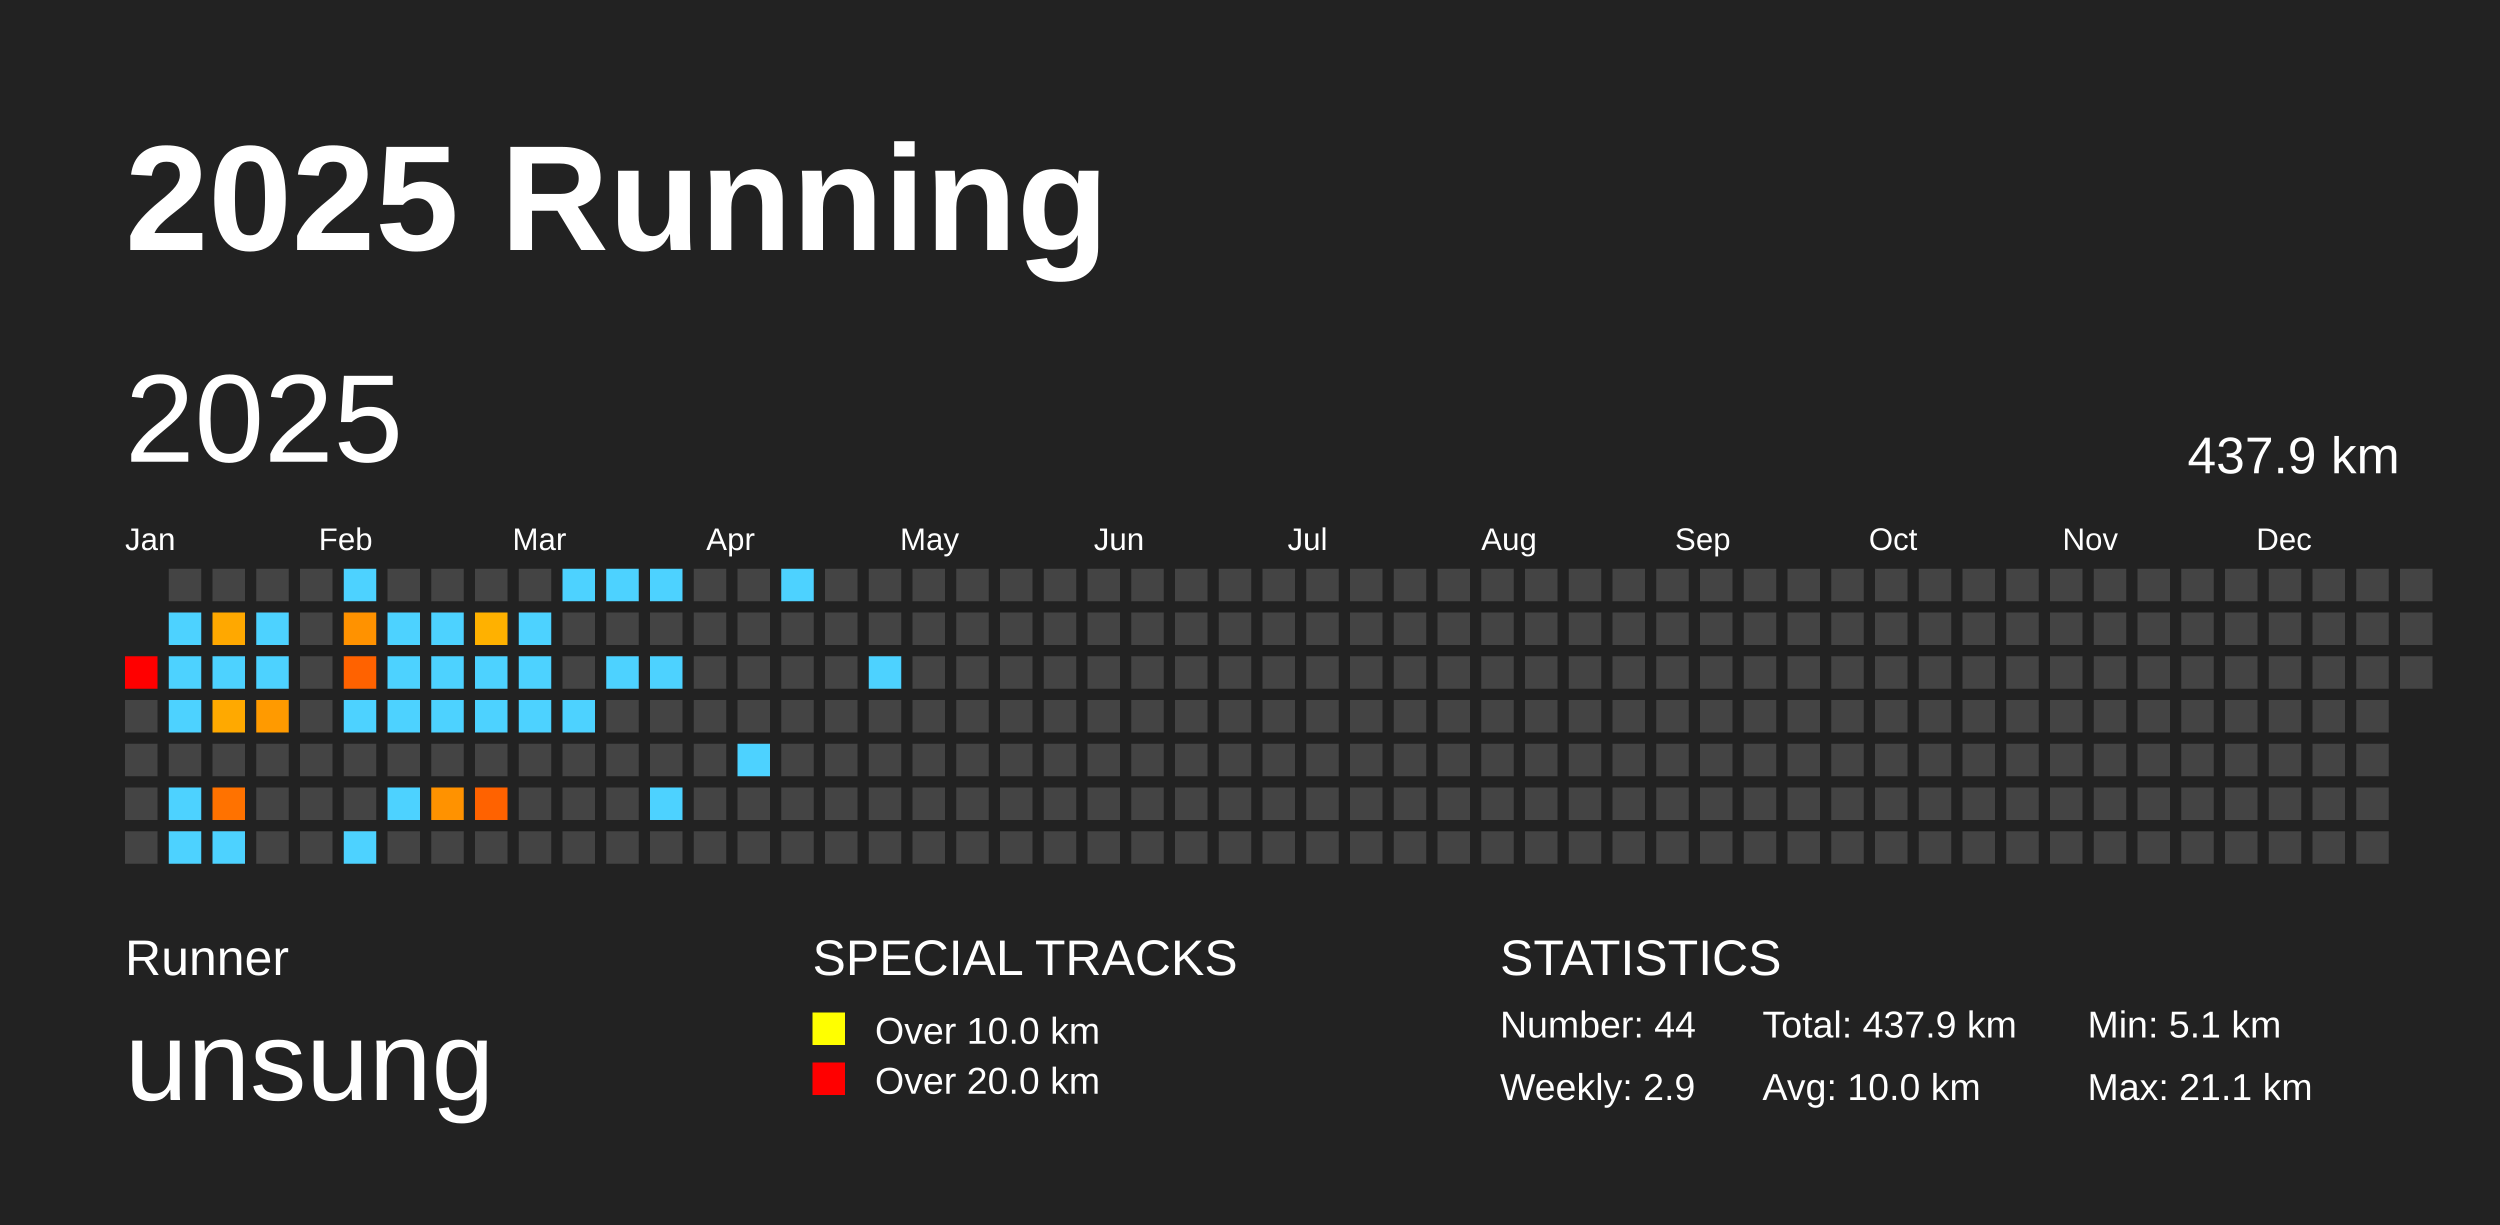
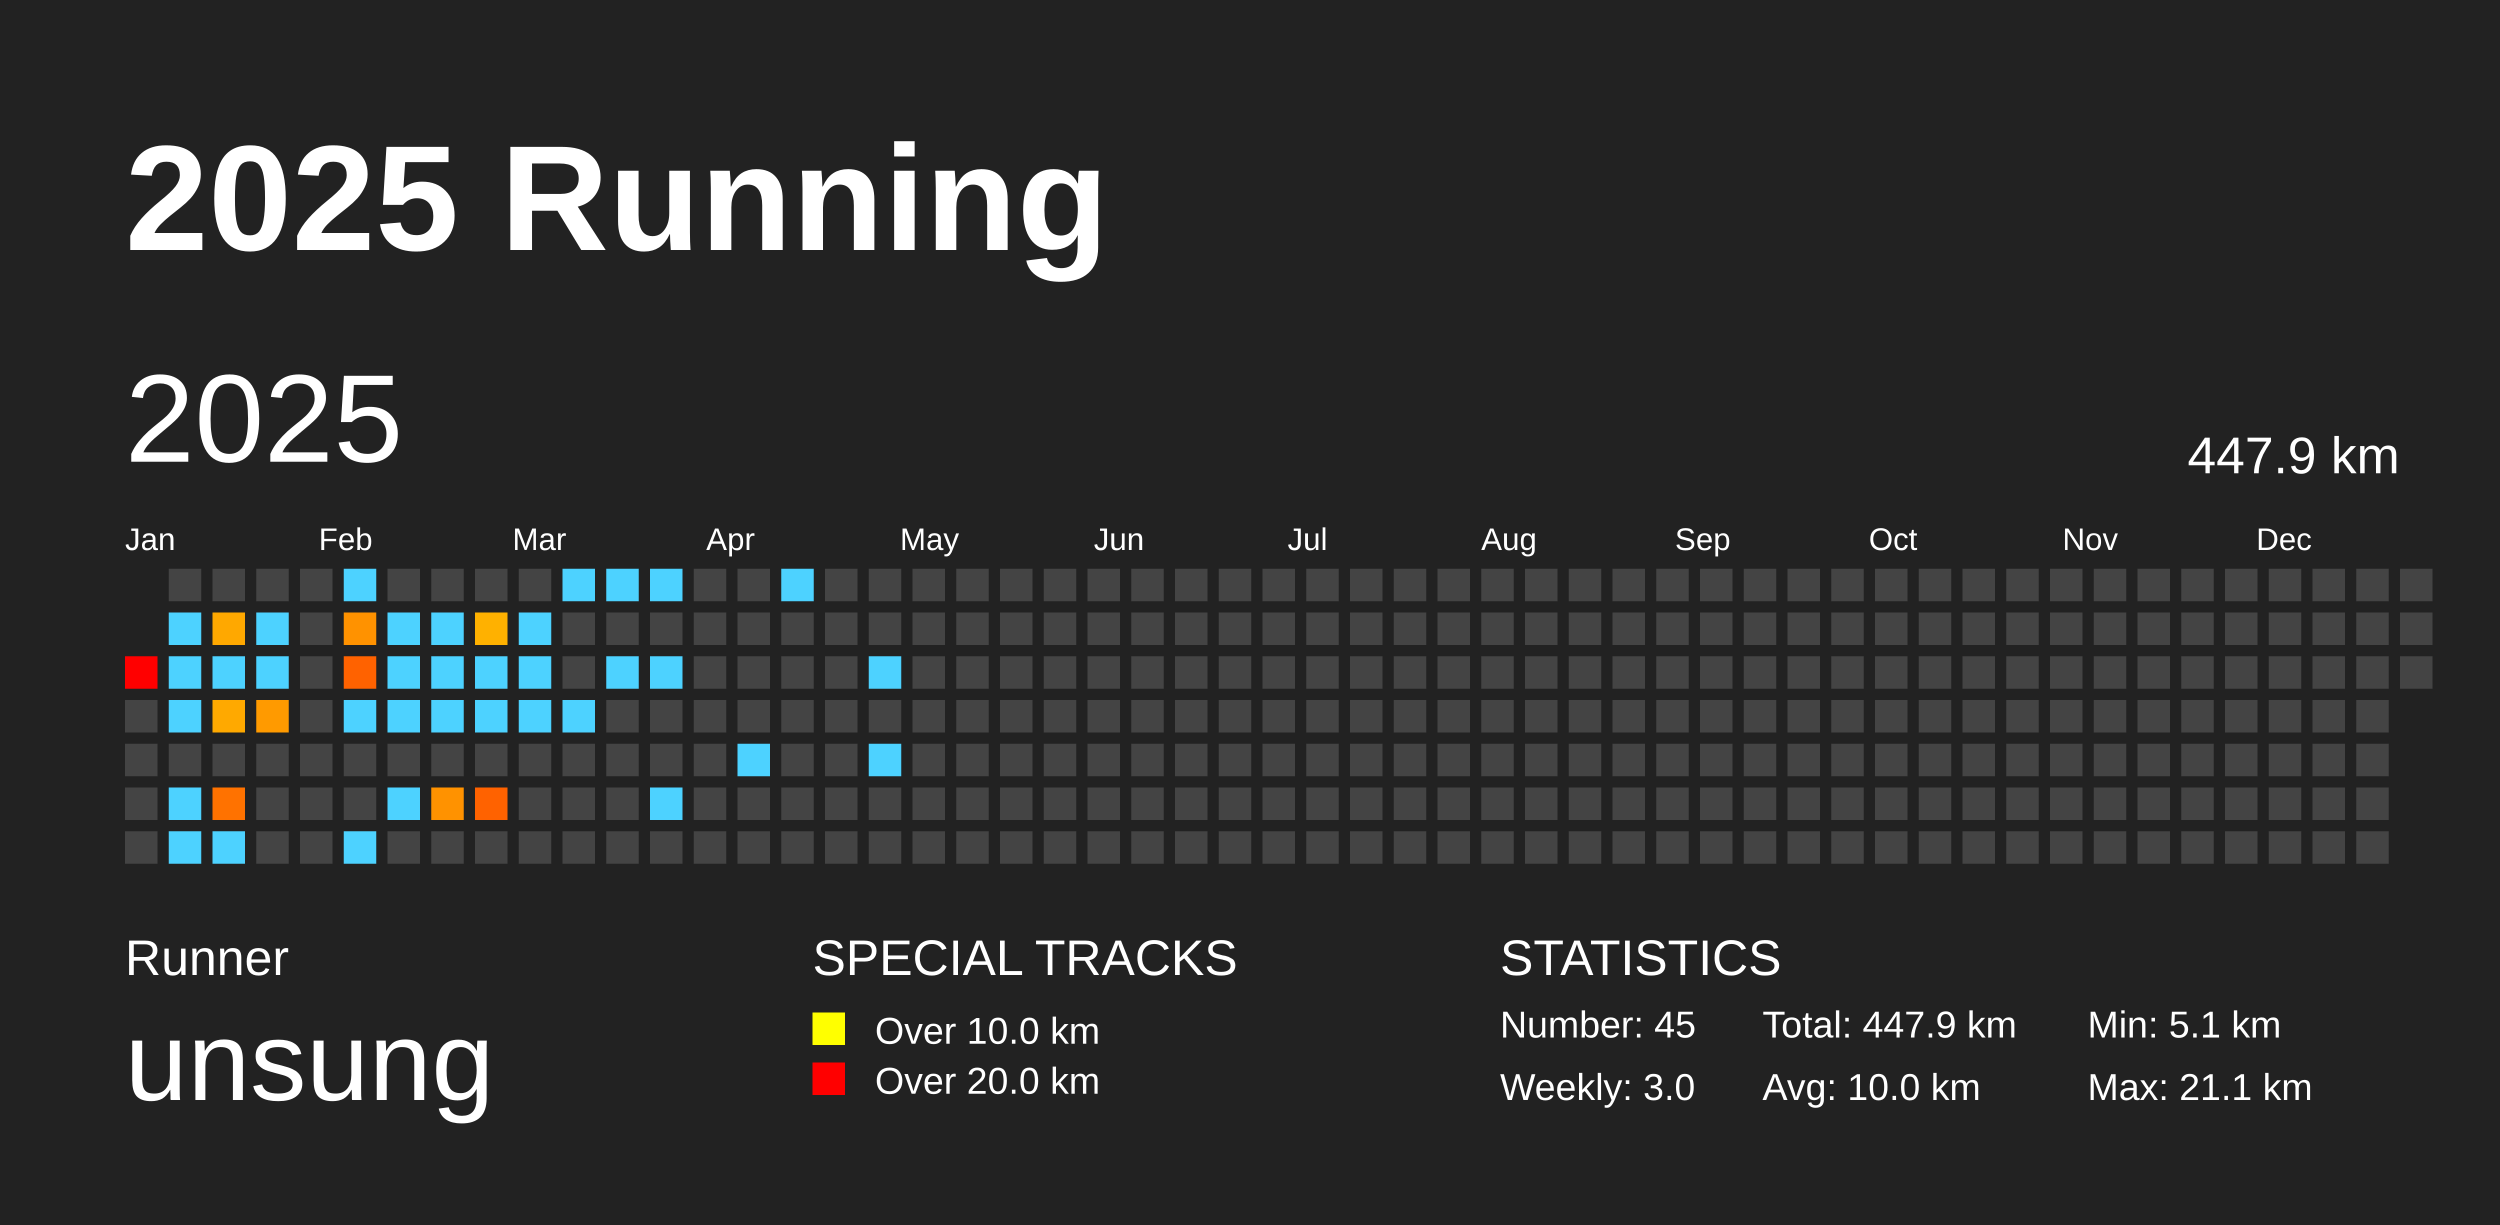
<svg xmlns="http://www.w3.org/2000/svg" baseProfile="full" height="98mm" version="1.1" viewBox="0,0,200,98" width="200mm">
  <defs />
  <rect fill="#222222" height="98" width="200" x="0" y="0" />
  <text fill="#FFFFFF" style="font-size:12px; font-family:Arial; font-weight:bold;" x="10" y="20">2025 Running</text>
  <text fill="#FFFFFF" style="font-size:4px; font-family:Arial" x="10" y="78">Runner</text>
  <text fill="#FFFFFF" style="font-size:9px; font-family:Arial" x="10" y="88">unsung</text>
  <text fill="#FFFFFF" style="font-size:4px; font-family:Arial" x="65" y="78">SPECIAL TRACKS</text>
  <rect fill="yellow" height="2.6" width="2.6" x="65" y="81" />
  <text fill="#FFFFFF" style="font-size:3px; font-family:Arial" x="70" y="83.5">Over 10.0 km</text>
  <rect fill="red" height="2.6" width="2.6" x="65" y="85" />
  <text fill="#FFFFFF" style="font-size:3px; font-family:Arial" x="70" y="87.5">Over 20.0 km</text>
  <text fill="#FFFFFF" style="font-size:4px; font-family:Arial" x="120" y="78">STATISTICS</text>
-   <text fill="#FFFFFF" style="font-size:3px; font-family:Arial" x="120" y="83">Number: 44</text>
-   <text fill="#FFFFFF" style="font-size:3px; font-family:Arial" x="120" y="88">Weekly: 2.9</text>
-   <text fill="#FFFFFF" style="font-size:3px; font-family:Arial" x="141" y="83">Total: 437.9 km</text>
+   <text fill="#FFFFFF" style="font-size:3px; font-family:Arial" x="120" y="83">Number: 45</text>
+   <text fill="#FFFFFF" style="font-size:3px; font-family:Arial" x="120" y="88">Weekly: 3.0</text>
+   <text fill="#FFFFFF" style="font-size:3px; font-family:Arial" x="141" y="83">Total: 447.9 km</text>
  <text fill="#FFFFFF" style="font-size:3px; font-family:Arial" x="141" y="88">Avg: 10.0 km</text>
  <text fill="#FFFFFF" style="font-size:3px; font-family:Arial" x="167" y="83">Min: 5.1 km</text>
  <text fill="#FFFFFF" style="font-size:3px; font-family:Arial" x="167" y="88">Max: 21.1 km</text>
  <text dominant-baseline="hanging" fill="#FFFFFF" style="font-size:10.0px; font-family:Arial;" x="10" y="30">2025</text>
-   <text dominant-baseline="hanging" fill="#FFFFFF" style="font-size:4.125px; font-family:Arial;" x="175" y="35">437.9 km</text>
+   <text dominant-baseline="hanging" fill="#FFFFFF" style="font-size:4.125px; font-family:Arial;" x="175" y="35">447.9 km</text>
  <text fill="#FFFFFF" style="font-size:2.5px; font-family:Arial" x="10.0" y="44">Jan</text>
  <text fill="#FFFFFF" style="font-size:2.5px; font-family:Arial" x="25.5" y="44">Feb</text>
  <text fill="#FFFFFF" style="font-size:2.5px; font-family:Arial" x="41.0" y="44">Mar</text>
  <text fill="#FFFFFF" style="font-size:2.5px; font-family:Arial" x="56.5" y="44">Apr</text>
  <text fill="#FFFFFF" style="font-size:2.5px; font-family:Arial" x="72.0" y="44">May</text>
  <text fill="#FFFFFF" style="font-size:2.5px; font-family:Arial" x="87.5" y="44">Jun</text>
  <text fill="#FFFFFF" style="font-size:2.5px; font-family:Arial" x="103.0" y="44">Jul</text>
  <text fill="#FFFFFF" style="font-size:2.5px; font-family:Arial" x="118.5" y="44">Aug</text>
  <text fill="#FFFFFF" style="font-size:2.5px; font-family:Arial" x="134.0" y="44">Sep</text>
  <text fill="#FFFFFF" style="font-size:2.5px; font-family:Arial" x="149.5" y="44">Oct</text>
  <text fill="#FFFFFF" style="font-size:2.5px; font-family:Arial" x="165.0" y="44">Nov</text>
  <text fill="#FFFFFF" style="font-size:2.5px; font-family:Arial" x="180.5" y="44">Dec</text>
  <rect fill="red" height="2.6" width="2.6" x="10.0" y="52.5" />
  <rect fill="#444444" height="2.6" width="2.6" x="10.0" y="56.0" />
  <rect fill="#444444" height="2.6" width="2.6" x="10.0" y="59.5" />
  <rect fill="#444444" height="2.6" width="2.6" x="10.0" y="63.0" />
  <rect fill="#444444" height="2.6" width="2.6" x="10.0" y="66.5" />
  <rect fill="#444444" height="2.6" width="2.6" x="13.5" y="45.5" />
  <rect fill="#4dd2ff" height="2.6" width="2.6" x="13.5" y="49.0" />
  <rect fill="#4dd2ff" height="2.6" width="2.6" x="13.5" y="52.5" />
  <rect fill="#4dd2ff" height="2.6" width="2.6" x="13.5" y="56.0" />
  <rect fill="#444444" height="2.6" width="2.6" x="13.5" y="59.5" />
  <rect fill="#4dd2ff" height="2.6" width="2.6" x="13.5" y="63.0" />
  <rect fill="#4dd2ff" height="2.6" width="2.6" x="13.5" y="66.5" />
  <rect fill="#444444" height="2.6" width="2.6" x="17.0" y="45.5" />
  <rect fill="#ffa800" height="2.6" width="2.6" x="17.0" y="49.0" />
  <rect fill="#4dd2ff" height="2.6" width="2.6" x="17.0" y="52.5" />
  <rect fill="#ffa900" height="2.6" width="2.6" x="17.0" y="56.0" />
  <rect fill="#444444" height="2.6" width="2.6" x="17.0" y="59.5" />
  <rect fill="#ff7200" height="2.6" width="2.6" x="17.0" y="63.0" />
  <rect fill="#4dd2ff" height="2.6" width="2.6" x="17.0" y="66.5" />
  <rect fill="#444444" height="2.6" width="2.6" x="20.5" y="45.5" />
  <rect fill="#4dd2ff" height="2.6" width="2.6" x="20.5" y="49.0" />
  <rect fill="#4dd2ff" height="2.6" width="2.6" x="20.5" y="52.5" />
  <rect fill="#ff9a00" height="2.6" width="2.6" x="20.5" y="56.0" />
  <rect fill="#444444" height="2.6" width="2.6" x="20.5" y="59.5" />
  <rect fill="#444444" height="2.6" width="2.6" x="20.5" y="63.0" />
  <rect fill="#444444" height="2.6" width="2.6" x="20.5" y="66.5" />
  <rect fill="#444444" height="2.6" width="2.6" x="24.0" y="45.5" />
  <rect fill="#444444" height="2.6" width="2.6" x="24.0" y="49.0" />
  <rect fill="#444444" height="2.6" width="2.6" x="24.0" y="52.5" />
  <rect fill="#444444" height="2.6" width="2.6" x="24.0" y="56.0" />
  <rect fill="#444444" height="2.6" width="2.6" x="24.0" y="59.5" />
  <rect fill="#444444" height="2.6" width="2.6" x="24.0" y="63.0" />
  <rect fill="#444444" height="2.6" width="2.6" x="24.0" y="66.5" />
  <rect fill="#4dd2ff" height="2.6" width="2.6" x="27.5" y="45.5" />
  <rect fill="#ff9200" height="2.6" width="2.6" x="27.5" y="49.0" />
  <rect fill="#ff6200" height="2.6" width="2.6" x="27.5" y="52.5" />
  <rect fill="#4dd2ff" height="2.6" width="2.6" x="27.5" y="56.0" />
  <rect fill="#444444" height="2.6" width="2.6" x="27.5" y="59.5" />
  <rect fill="#444444" height="2.6" width="2.6" x="27.5" y="63.0" />
  <rect fill="#4dd2ff" height="2.6" width="2.6" x="27.5" y="66.5" />
  <rect fill="#444444" height="2.6" width="2.6" x="31.0" y="45.5" />
  <rect fill="#4dd2ff" height="2.6" width="2.6" x="31.0" y="49.0" />
  <rect fill="#4dd2ff" height="2.6" width="2.6" x="31.0" y="52.5" />
  <rect fill="#4dd2ff" height="2.6" width="2.6" x="31.0" y="56.0" />
  <rect fill="#444444" height="2.6" width="2.6" x="31.0" y="59.5" />
  <rect fill="#4dd2ff" height="2.6" width="2.6" x="31.0" y="63.0" />
  <rect fill="#444444" height="2.6" width="2.6" x="31.0" y="66.5" />
  <rect fill="#444444" height="2.6" width="2.6" x="34.5" y="45.5" />
  <rect fill="#4dd2ff" height="2.6" width="2.6" x="34.5" y="49.0" />
  <rect fill="#4dd2ff" height="2.6" width="2.6" x="34.5" y="52.5" />
  <rect fill="#4dd2ff" height="2.6" width="2.6" x="34.5" y="56.0" />
  <rect fill="#444444" height="2.6" width="2.6" x="34.5" y="59.5" />
  <rect fill="#ff9200" height="2.6" width="2.6" x="34.5" y="63.0" />
  <rect fill="#444444" height="2.6" width="2.6" x="34.5" y="66.5" />
  <rect fill="#444444" height="2.6" width="2.6" x="38.0" y="45.5" />
  <rect fill="#ffb100" height="2.6" width="2.6" x="38.0" y="49.0" />
  <rect fill="#4dd2ff" height="2.6" width="2.6" x="38.0" y="52.5" />
  <rect fill="#4dd2ff" height="2.6" width="2.6" x="38.0" y="56.0" />
  <rect fill="#444444" height="2.6" width="2.6" x="38.0" y="59.5" />
  <rect fill="#ff6200" height="2.6" width="2.6" x="38.0" y="63.0" />
  <rect fill="#444444" height="2.6" width="2.6" x="38.0" y="66.5" />
  <rect fill="#444444" height="2.6" width="2.6" x="41.5" y="45.5" />
  <rect fill="#4dd2ff" height="2.6" width="2.6" x="41.5" y="49.0" />
  <rect fill="#4dd2ff" height="2.6" width="2.6" x="41.5" y="52.5" />
  <rect fill="#4dd2ff" height="2.6" width="2.6" x="41.5" y="56.0" />
  <rect fill="#444444" height="2.6" width="2.6" x="41.5" y="59.5" />
  <rect fill="#444444" height="2.6" width="2.6" x="41.5" y="63.0" />
  <rect fill="#444444" height="2.6" width="2.6" x="41.5" y="66.5" />
  <rect fill="#4dd2ff" height="2.6" width="2.6" x="45.0" y="45.5" />
  <rect fill="#444444" height="2.6" width="2.6" x="45.0" y="49.0" />
  <rect fill="#444444" height="2.6" width="2.6" x="45.0" y="52.5" />
  <rect fill="#4dd2ff" height="2.6" width="2.6" x="45.0" y="56.0" />
  <rect fill="#444444" height="2.6" width="2.6" x="45.0" y="59.5" />
  <rect fill="#444444" height="2.6" width="2.6" x="45.0" y="63.0" />
  <rect fill="#444444" height="2.6" width="2.6" x="45.0" y="66.5" />
  <rect fill="#4dd2ff" height="2.6" width="2.6" x="48.5" y="45.5" />
  <rect fill="#444444" height="2.6" width="2.6" x="48.5" y="49.0" />
  <rect fill="#4dd2ff" height="2.6" width="2.6" x="48.5" y="52.5" />
  <rect fill="#444444" height="2.6" width="2.6" x="48.5" y="56.0" />
  <rect fill="#444444" height="2.6" width="2.6" x="48.5" y="59.5" />
  <rect fill="#444444" height="2.6" width="2.6" x="48.5" y="63.0" />
  <rect fill="#444444" height="2.6" width="2.6" x="48.5" y="66.5" />
  <rect fill="#4dd2ff" height="2.6" width="2.6" x="52.0" y="45.5" />
  <rect fill="#444444" height="2.6" width="2.6" x="52.0" y="49.0" />
  <rect fill="#4dd2ff" height="2.6" width="2.6" x="52.0" y="52.5" />
  <rect fill="#444444" height="2.6" width="2.6" x="52.0" y="56.0" />
  <rect fill="#444444" height="2.6" width="2.6" x="52.0" y="59.5" />
  <rect fill="#4dd2ff" height="2.6" width="2.6" x="52.0" y="63.0" />
  <rect fill="#444444" height="2.6" width="2.6" x="52.0" y="66.5" />
  <rect fill="#444444" height="2.6" width="2.6" x="55.5" y="45.5" />
  <rect fill="#444444" height="2.6" width="2.6" x="55.5" y="49.0" />
  <rect fill="#444444" height="2.6" width="2.6" x="55.5" y="52.5" />
  <rect fill="#444444" height="2.6" width="2.6" x="55.5" y="56.0" />
  <rect fill="#444444" height="2.6" width="2.6" x="55.5" y="59.5" />
  <rect fill="#444444" height="2.6" width="2.6" x="55.5" y="63.0" />
  <rect fill="#444444" height="2.6" width="2.6" x="55.5" y="66.5" />
  <rect fill="#444444" height="2.6" width="2.6" x="59.0" y="45.5" />
  <rect fill="#444444" height="2.6" width="2.6" x="59.0" y="49.0" />
  <rect fill="#444444" height="2.6" width="2.6" x="59.0" y="52.5" />
  <rect fill="#444444" height="2.6" width="2.6" x="59.0" y="56.0" />
  <rect fill="#4dd2ff" height="2.6" width="2.6" x="59.0" y="59.5" />
  <rect fill="#444444" height="2.6" width="2.6" x="59.0" y="63.0" />
  <rect fill="#444444" height="2.6" width="2.6" x="59.0" y="66.5" />
  <rect fill="#4dd2ff" height="2.6" width="2.6" x="62.5" y="45.5" />
  <rect fill="#444444" height="2.6" width="2.6" x="62.5" y="49.0" />
  <rect fill="#444444" height="2.6" width="2.6" x="62.5" y="52.5" />
  <rect fill="#444444" height="2.6" width="2.6" x="62.5" y="56.0" />
  <rect fill="#444444" height="2.6" width="2.6" x="62.5" y="59.5" />
  <rect fill="#444444" height="2.6" width="2.6" x="62.5" y="63.0" />
  <rect fill="#444444" height="2.6" width="2.6" x="62.5" y="66.5" />
  <rect fill="#444444" height="2.6" width="2.6" x="66.0" y="45.5" />
  <rect fill="#444444" height="2.6" width="2.6" x="66.0" y="49.0" />
  <rect fill="#444444" height="2.6" width="2.6" x="66.0" y="52.5" />
  <rect fill="#444444" height="2.6" width="2.6" x="66.0" y="56.0" />
  <rect fill="#444444" height="2.6" width="2.6" x="66.0" y="59.5" />
  <rect fill="#444444" height="2.6" width="2.6" x="66.0" y="63.0" />
  <rect fill="#444444" height="2.6" width="2.6" x="66.0" y="66.5" />
  <rect fill="#444444" height="2.6" width="2.6" x="69.5" y="45.5" />
  <rect fill="#444444" height="2.6" width="2.6" x="69.5" y="49.0" />
  <rect fill="#4dd2ff" height="2.6" width="2.6" x="69.5" y="52.5" />
  <rect fill="#444444" height="2.6" width="2.6" x="69.5" y="56.0" />
-   <rect fill="#444444" height="2.6" width="2.6" x="69.5" y="59.5" />
+   <rect fill="#4dd2ff" height="2.6" width="2.6" x="69.5" y="59.5" />
  <rect fill="#444444" height="2.6" width="2.6" x="69.5" y="63.0" />
  <rect fill="#444444" height="2.6" width="2.6" x="69.5" y="66.5" />
  <rect fill="#444444" height="2.6" width="2.6" x="73.0" y="45.5" />
  <rect fill="#444444" height="2.6" width="2.6" x="73.0" y="49.0" />
  <rect fill="#444444" height="2.6" width="2.6" x="73.0" y="52.5" />
  <rect fill="#444444" height="2.6" width="2.6" x="73.0" y="56.0" />
  <rect fill="#444444" height="2.6" width="2.6" x="73.0" y="59.5" />
  <rect fill="#444444" height="2.6" width="2.6" x="73.0" y="63.0" />
  <rect fill="#444444" height="2.6" width="2.6" x="73.0" y="66.5" />
  <rect fill="#444444" height="2.6" width="2.6" x="76.5" y="45.5" />
  <rect fill="#444444" height="2.6" width="2.6" x="76.5" y="49.0" />
  <rect fill="#444444" height="2.6" width="2.6" x="76.5" y="52.5" />
  <rect fill="#444444" height="2.6" width="2.6" x="76.5" y="56.0" />
  <rect fill="#444444" height="2.6" width="2.6" x="76.5" y="59.5" />
  <rect fill="#444444" height="2.6" width="2.6" x="76.5" y="63.0" />
  <rect fill="#444444" height="2.6" width="2.6" x="76.5" y="66.5" />
  <rect fill="#444444" height="2.6" width="2.6" x="80.0" y="45.5" />
  <rect fill="#444444" height="2.6" width="2.6" x="80.0" y="49.0" />
  <rect fill="#444444" height="2.6" width="2.6" x="80.0" y="52.5" />
  <rect fill="#444444" height="2.6" width="2.6" x="80.0" y="56.0" />
  <rect fill="#444444" height="2.6" width="2.6" x="80.0" y="59.5" />
  <rect fill="#444444" height="2.6" width="2.6" x="80.0" y="63.0" />
  <rect fill="#444444" height="2.6" width="2.6" x="80.0" y="66.5" />
  <rect fill="#444444" height="2.6" width="2.6" x="83.5" y="45.5" />
  <rect fill="#444444" height="2.6" width="2.6" x="83.5" y="49.0" />
  <rect fill="#444444" height="2.6" width="2.6" x="83.5" y="52.5" />
  <rect fill="#444444" height="2.6" width="2.6" x="83.5" y="56.0" />
  <rect fill="#444444" height="2.6" width="2.6" x="83.5" y="59.5" />
  <rect fill="#444444" height="2.6" width="2.6" x="83.5" y="63.0" />
  <rect fill="#444444" height="2.6" width="2.6" x="83.5" y="66.5" />
  <rect fill="#444444" height="2.6" width="2.6" x="87.0" y="45.5" />
  <rect fill="#444444" height="2.6" width="2.6" x="87.0" y="49.0" />
  <rect fill="#444444" height="2.6" width="2.6" x="87.0" y="52.5" />
  <rect fill="#444444" height="2.6" width="2.6" x="87.0" y="56.0" />
  <rect fill="#444444" height="2.6" width="2.6" x="87.0" y="59.5" />
  <rect fill="#444444" height="2.6" width="2.6" x="87.0" y="63.0" />
  <rect fill="#444444" height="2.6" width="2.6" x="87.0" y="66.5" />
  <rect fill="#444444" height="2.6" width="2.6" x="90.5" y="45.5" />
  <rect fill="#444444" height="2.6" width="2.6" x="90.5" y="49.0" />
  <rect fill="#444444" height="2.6" width="2.6" x="90.5" y="52.5" />
  <rect fill="#444444" height="2.6" width="2.6" x="90.5" y="56.0" />
  <rect fill="#444444" height="2.6" width="2.6" x="90.5" y="59.5" />
  <rect fill="#444444" height="2.6" width="2.6" x="90.5" y="63.0" />
  <rect fill="#444444" height="2.6" width="2.6" x="90.5" y="66.5" />
  <rect fill="#444444" height="2.6" width="2.6" x="94.0" y="45.5" />
  <rect fill="#444444" height="2.6" width="2.6" x="94.0" y="49.0" />
  <rect fill="#444444" height="2.6" width="2.6" x="94.0" y="52.5" />
  <rect fill="#444444" height="2.6" width="2.6" x="94.0" y="56.0" />
  <rect fill="#444444" height="2.6" width="2.6" x="94.0" y="59.5" />
  <rect fill="#444444" height="2.6" width="2.6" x="94.0" y="63.0" />
  <rect fill="#444444" height="2.6" width="2.6" x="94.0" y="66.5" />
  <rect fill="#444444" height="2.6" width="2.6" x="97.5" y="45.5" />
  <rect fill="#444444" height="2.6" width="2.6" x="97.5" y="49.0" />
  <rect fill="#444444" height="2.6" width="2.6" x="97.5" y="52.5" />
  <rect fill="#444444" height="2.6" width="2.6" x="97.5" y="56.0" />
  <rect fill="#444444" height="2.6" width="2.6" x="97.5" y="59.5" />
  <rect fill="#444444" height="2.6" width="2.6" x="97.5" y="63.0" />
  <rect fill="#444444" height="2.6" width="2.6" x="97.5" y="66.5" />
  <rect fill="#444444" height="2.6" width="2.6" x="101.0" y="45.5" />
  <rect fill="#444444" height="2.6" width="2.6" x="101.0" y="49.0" />
  <rect fill="#444444" height="2.6" width="2.6" x="101.0" y="52.5" />
  <rect fill="#444444" height="2.6" width="2.6" x="101.0" y="56.0" />
  <rect fill="#444444" height="2.6" width="2.6" x="101.0" y="59.5" />
  <rect fill="#444444" height="2.6" width="2.6" x="101.0" y="63.0" />
  <rect fill="#444444" height="2.6" width="2.6" x="101.0" y="66.5" />
  <rect fill="#444444" height="2.6" width="2.6" x="104.5" y="45.5" />
  <rect fill="#444444" height="2.6" width="2.6" x="104.5" y="49.0" />
  <rect fill="#444444" height="2.6" width="2.6" x="104.5" y="52.5" />
  <rect fill="#444444" height="2.6" width="2.6" x="104.5" y="56.0" />
  <rect fill="#444444" height="2.6" width="2.6" x="104.5" y="59.5" />
  <rect fill="#444444" height="2.6" width="2.6" x="104.5" y="63.0" />
  <rect fill="#444444" height="2.6" width="2.6" x="104.5" y="66.5" />
  <rect fill="#444444" height="2.6" width="2.6" x="108.0" y="45.5" />
  <rect fill="#444444" height="2.6" width="2.6" x="108.0" y="49.0" />
  <rect fill="#444444" height="2.6" width="2.6" x="108.0" y="52.5" />
  <rect fill="#444444" height="2.6" width="2.6" x="108.0" y="56.0" />
  <rect fill="#444444" height="2.6" width="2.6" x="108.0" y="59.5" />
  <rect fill="#444444" height="2.6" width="2.6" x="108.0" y="63.0" />
  <rect fill="#444444" height="2.6" width="2.6" x="108.0" y="66.5" />
  <rect fill="#444444" height="2.6" width="2.6" x="111.5" y="45.5" />
  <rect fill="#444444" height="2.6" width="2.6" x="111.5" y="49.0" />
  <rect fill="#444444" height="2.6" width="2.6" x="111.5" y="52.5" />
  <rect fill="#444444" height="2.6" width="2.6" x="111.5" y="56.0" />
  <rect fill="#444444" height="2.6" width="2.6" x="111.5" y="59.5" />
  <rect fill="#444444" height="2.6" width="2.6" x="111.5" y="63.0" />
  <rect fill="#444444" height="2.6" width="2.6" x="111.5" y="66.5" />
  <rect fill="#444444" height="2.6" width="2.6" x="115.0" y="45.5" />
  <rect fill="#444444" height="2.6" width="2.6" x="115.0" y="49.0" />
  <rect fill="#444444" height="2.6" width="2.6" x="115.0" y="52.5" />
  <rect fill="#444444" height="2.6" width="2.6" x="115.0" y="56.0" />
  <rect fill="#444444" height="2.6" width="2.6" x="115.0" y="59.5" />
  <rect fill="#444444" height="2.6" width="2.6" x="115.0" y="63.0" />
  <rect fill="#444444" height="2.6" width="2.6" x="115.0" y="66.5" />
  <rect fill="#444444" height="2.6" width="2.6" x="118.5" y="45.5" />
  <rect fill="#444444" height="2.6" width="2.6" x="118.5" y="49.0" />
  <rect fill="#444444" height="2.6" width="2.6" x="118.5" y="52.5" />
  <rect fill="#444444" height="2.6" width="2.6" x="118.5" y="56.0" />
  <rect fill="#444444" height="2.6" width="2.6" x="118.5" y="59.5" />
  <rect fill="#444444" height="2.6" width="2.6" x="118.5" y="63.0" />
  <rect fill="#444444" height="2.6" width="2.6" x="118.5" y="66.5" />
  <rect fill="#444444" height="2.6" width="2.6" x="122.0" y="45.5" />
  <rect fill="#444444" height="2.6" width="2.6" x="122.0" y="49.0" />
  <rect fill="#444444" height="2.6" width="2.6" x="122.0" y="52.5" />
  <rect fill="#444444" height="2.6" width="2.6" x="122.0" y="56.0" />
  <rect fill="#444444" height="2.6" width="2.6" x="122.0" y="59.5" />
  <rect fill="#444444" height="2.6" width="2.6" x="122.0" y="63.0" />
  <rect fill="#444444" height="2.6" width="2.6" x="122.0" y="66.5" />
  <rect fill="#444444" height="2.6" width="2.6" x="125.5" y="45.5" />
  <rect fill="#444444" height="2.6" width="2.6" x="125.5" y="49.0" />
  <rect fill="#444444" height="2.6" width="2.6" x="125.5" y="52.5" />
  <rect fill="#444444" height="2.6" width="2.6" x="125.5" y="56.0" />
  <rect fill="#444444" height="2.6" width="2.6" x="125.5" y="59.5" />
  <rect fill="#444444" height="2.6" width="2.6" x="125.5" y="63.0" />
  <rect fill="#444444" height="2.6" width="2.6" x="125.5" y="66.5" />
  <rect fill="#444444" height="2.6" width="2.6" x="129.0" y="45.5" />
  <rect fill="#444444" height="2.6" width="2.6" x="129.0" y="49.0" />
  <rect fill="#444444" height="2.6" width="2.6" x="129.0" y="52.5" />
  <rect fill="#444444" height="2.6" width="2.6" x="129.0" y="56.0" />
  <rect fill="#444444" height="2.6" width="2.6" x="129.0" y="59.5" />
  <rect fill="#444444" height="2.6" width="2.6" x="129.0" y="63.0" />
  <rect fill="#444444" height="2.6" width="2.6" x="129.0" y="66.5" />
  <rect fill="#444444" height="2.6" width="2.6" x="132.5" y="45.5" />
  <rect fill="#444444" height="2.6" width="2.6" x="132.5" y="49.0" />
  <rect fill="#444444" height="2.6" width="2.6" x="132.5" y="52.5" />
  <rect fill="#444444" height="2.6" width="2.6" x="132.5" y="56.0" />
  <rect fill="#444444" height="2.6" width="2.6" x="132.5" y="59.5" />
  <rect fill="#444444" height="2.6" width="2.6" x="132.5" y="63.0" />
  <rect fill="#444444" height="2.6" width="2.6" x="132.5" y="66.5" />
  <rect fill="#444444" height="2.6" width="2.6" x="136.0" y="45.5" />
  <rect fill="#444444" height="2.6" width="2.6" x="136.0" y="49.0" />
  <rect fill="#444444" height="2.6" width="2.6" x="136.0" y="52.5" />
  <rect fill="#444444" height="2.6" width="2.6" x="136.0" y="56.0" />
  <rect fill="#444444" height="2.6" width="2.6" x="136.0" y="59.5" />
  <rect fill="#444444" height="2.6" width="2.6" x="136.0" y="63.0" />
  <rect fill="#444444" height="2.6" width="2.6" x="136.0" y="66.5" />
  <rect fill="#444444" height="2.6" width="2.6" x="139.5" y="45.5" />
  <rect fill="#444444" height="2.6" width="2.6" x="139.5" y="49.0" />
  <rect fill="#444444" height="2.6" width="2.6" x="139.5" y="52.5" />
  <rect fill="#444444" height="2.6" width="2.6" x="139.5" y="56.0" />
  <rect fill="#444444" height="2.6" width="2.6" x="139.5" y="59.5" />
  <rect fill="#444444" height="2.6" width="2.6" x="139.5" y="63.0" />
  <rect fill="#444444" height="2.6" width="2.6" x="139.5" y="66.5" />
  <rect fill="#444444" height="2.6" width="2.6" x="143.0" y="45.5" />
  <rect fill="#444444" height="2.6" width="2.6" x="143.0" y="49.0" />
  <rect fill="#444444" height="2.6" width="2.6" x="143.0" y="52.5" />
  <rect fill="#444444" height="2.6" width="2.6" x="143.0" y="56.0" />
  <rect fill="#444444" height="2.6" width="2.6" x="143.0" y="59.5" />
  <rect fill="#444444" height="2.6" width="2.6" x="143.0" y="63.0" />
  <rect fill="#444444" height="2.6" width="2.6" x="143.0" y="66.5" />
  <rect fill="#444444" height="2.6" width="2.6" x="146.5" y="45.5" />
  <rect fill="#444444" height="2.6" width="2.6" x="146.5" y="49.0" />
  <rect fill="#444444" height="2.6" width="2.6" x="146.5" y="52.5" />
  <rect fill="#444444" height="2.6" width="2.6" x="146.5" y="56.0" />
  <rect fill="#444444" height="2.6" width="2.6" x="146.5" y="59.5" />
  <rect fill="#444444" height="2.6" width="2.6" x="146.5" y="63.0" />
  <rect fill="#444444" height="2.6" width="2.6" x="146.5" y="66.5" />
  <rect fill="#444444" height="2.6" width="2.6" x="150.0" y="45.5" />
  <rect fill="#444444" height="2.6" width="2.6" x="150.0" y="49.0" />
  <rect fill="#444444" height="2.6" width="2.6" x="150.0" y="52.5" />
  <rect fill="#444444" height="2.6" width="2.6" x="150.0" y="56.0" />
  <rect fill="#444444" height="2.6" width="2.6" x="150.0" y="59.5" />
  <rect fill="#444444" height="2.6" width="2.6" x="150.0" y="63.0" />
  <rect fill="#444444" height="2.6" width="2.6" x="150.0" y="66.5" />
  <rect fill="#444444" height="2.6" width="2.6" x="153.5" y="45.5" />
  <rect fill="#444444" height="2.6" width="2.6" x="153.5" y="49.0" />
  <rect fill="#444444" height="2.6" width="2.6" x="153.5" y="52.5" />
  <rect fill="#444444" height="2.6" width="2.6" x="153.5" y="56.0" />
  <rect fill="#444444" height="2.6" width="2.6" x="153.5" y="59.5" />
  <rect fill="#444444" height="2.6" width="2.6" x="153.5" y="63.0" />
  <rect fill="#444444" height="2.6" width="2.6" x="153.5" y="66.5" />
  <rect fill="#444444" height="2.6" width="2.6" x="157.0" y="45.5" />
  <rect fill="#444444" height="2.6" width="2.6" x="157.0" y="49.0" />
  <rect fill="#444444" height="2.6" width="2.6" x="157.0" y="52.5" />
  <rect fill="#444444" height="2.6" width="2.6" x="157.0" y="56.0" />
  <rect fill="#444444" height="2.6" width="2.6" x="157.0" y="59.5" />
  <rect fill="#444444" height="2.6" width="2.6" x="157.0" y="63.0" />
  <rect fill="#444444" height="2.6" width="2.6" x="157.0" y="66.5" />
  <rect fill="#444444" height="2.6" width="2.6" x="160.5" y="45.5" />
  <rect fill="#444444" height="2.6" width="2.6" x="160.5" y="49.0" />
  <rect fill="#444444" height="2.6" width="2.6" x="160.5" y="52.5" />
  <rect fill="#444444" height="2.6" width="2.6" x="160.5" y="56.0" />
  <rect fill="#444444" height="2.6" width="2.6" x="160.5" y="59.5" />
  <rect fill="#444444" height="2.6" width="2.6" x="160.5" y="63.0" />
  <rect fill="#444444" height="2.6" width="2.6" x="160.5" y="66.5" />
  <rect fill="#444444" height="2.6" width="2.6" x="164.0" y="45.5" />
  <rect fill="#444444" height="2.6" width="2.6" x="164.0" y="49.0" />
  <rect fill="#444444" height="2.6" width="2.6" x="164.0" y="52.5" />
  <rect fill="#444444" height="2.6" width="2.6" x="164.0" y="56.0" />
  <rect fill="#444444" height="2.6" width="2.6" x="164.0" y="59.5" />
  <rect fill="#444444" height="2.6" width="2.6" x="164.0" y="63.0" />
  <rect fill="#444444" height="2.6" width="2.6" x="164.0" y="66.5" />
  <rect fill="#444444" height="2.6" width="2.6" x="167.5" y="45.5" />
  <rect fill="#444444" height="2.6" width="2.6" x="167.5" y="49.0" />
  <rect fill="#444444" height="2.6" width="2.6" x="167.5" y="52.5" />
  <rect fill="#444444" height="2.6" width="2.6" x="167.5" y="56.0" />
  <rect fill="#444444" height="2.6" width="2.6" x="167.5" y="59.5" />
  <rect fill="#444444" height="2.6" width="2.6" x="167.5" y="63.0" />
  <rect fill="#444444" height="2.6" width="2.6" x="167.5" y="66.5" />
  <rect fill="#444444" height="2.6" width="2.6" x="171.0" y="45.5" />
  <rect fill="#444444" height="2.6" width="2.6" x="171.0" y="49.0" />
  <rect fill="#444444" height="2.6" width="2.6" x="171.0" y="52.5" />
  <rect fill="#444444" height="2.6" width="2.6" x="171.0" y="56.0" />
  <rect fill="#444444" height="2.6" width="2.6" x="171.0" y="59.5" />
  <rect fill="#444444" height="2.6" width="2.6" x="171.0" y="63.0" />
  <rect fill="#444444" height="2.6" width="2.6" x="171.0" y="66.5" />
  <rect fill="#444444" height="2.6" width="2.6" x="174.5" y="45.5" />
  <rect fill="#444444" height="2.6" width="2.6" x="174.5" y="49.0" />
  <rect fill="#444444" height="2.6" width="2.6" x="174.5" y="52.5" />
  <rect fill="#444444" height="2.6" width="2.6" x="174.5" y="56.0" />
  <rect fill="#444444" height="2.6" width="2.6" x="174.5" y="59.5" />
  <rect fill="#444444" height="2.6" width="2.6" x="174.5" y="63.0" />
  <rect fill="#444444" height="2.6" width="2.6" x="174.5" y="66.5" />
  <rect fill="#444444" height="2.6" width="2.6" x="178.0" y="45.5" />
  <rect fill="#444444" height="2.6" width="2.6" x="178.0" y="49.0" />
  <rect fill="#444444" height="2.6" width="2.6" x="178.0" y="52.5" />
  <rect fill="#444444" height="2.6" width="2.6" x="178.0" y="56.0" />
  <rect fill="#444444" height="2.6" width="2.6" x="178.0" y="59.5" />
  <rect fill="#444444" height="2.6" width="2.6" x="178.0" y="63.0" />
  <rect fill="#444444" height="2.6" width="2.6" x="178.0" y="66.5" />
  <rect fill="#444444" height="2.6" width="2.6" x="181.5" y="45.5" />
  <rect fill="#444444" height="2.6" width="2.6" x="181.5" y="49.0" />
  <rect fill="#444444" height="2.6" width="2.6" x="181.5" y="52.5" />
  <rect fill="#444444" height="2.6" width="2.6" x="181.5" y="56.0" />
  <rect fill="#444444" height="2.6" width="2.6" x="181.5" y="59.5" />
  <rect fill="#444444" height="2.6" width="2.6" x="181.5" y="63.0" />
  <rect fill="#444444" height="2.6" width="2.6" x="181.5" y="66.5" />
  <rect fill="#444444" height="2.6" width="2.6" x="185.0" y="45.5" />
  <rect fill="#444444" height="2.6" width="2.6" x="185.0" y="49.0" />
  <rect fill="#444444" height="2.6" width="2.6" x="185.0" y="52.5" />
  <rect fill="#444444" height="2.6" width="2.6" x="185.0" y="56.0" />
  <rect fill="#444444" height="2.6" width="2.6" x="185.0" y="59.5" />
  <rect fill="#444444" height="2.6" width="2.6" x="185.0" y="63.0" />
  <rect fill="#444444" height="2.6" width="2.6" x="185.0" y="66.5" />
  <rect fill="#444444" height="2.6" width="2.6" x="188.5" y="45.5" />
  <rect fill="#444444" height="2.6" width="2.6" x="188.5" y="49.0" />
  <rect fill="#444444" height="2.6" width="2.6" x="188.5" y="52.5" />
  <rect fill="#444444" height="2.6" width="2.6" x="188.5" y="56.0" />
  <rect fill="#444444" height="2.6" width="2.6" x="188.5" y="59.5" />
  <rect fill="#444444" height="2.6" width="2.6" x="188.5" y="63.0" />
  <rect fill="#444444" height="2.6" width="2.6" x="188.5" y="66.5" />
  <rect fill="#444444" height="2.6" width="2.6" x="192.0" y="45.5" />
  <rect fill="#444444" height="2.6" width="2.6" x="192.0" y="49.0" />
  <rect fill="#444444" height="2.6" width="2.6" x="192.0" y="52.5" />
</svg>
